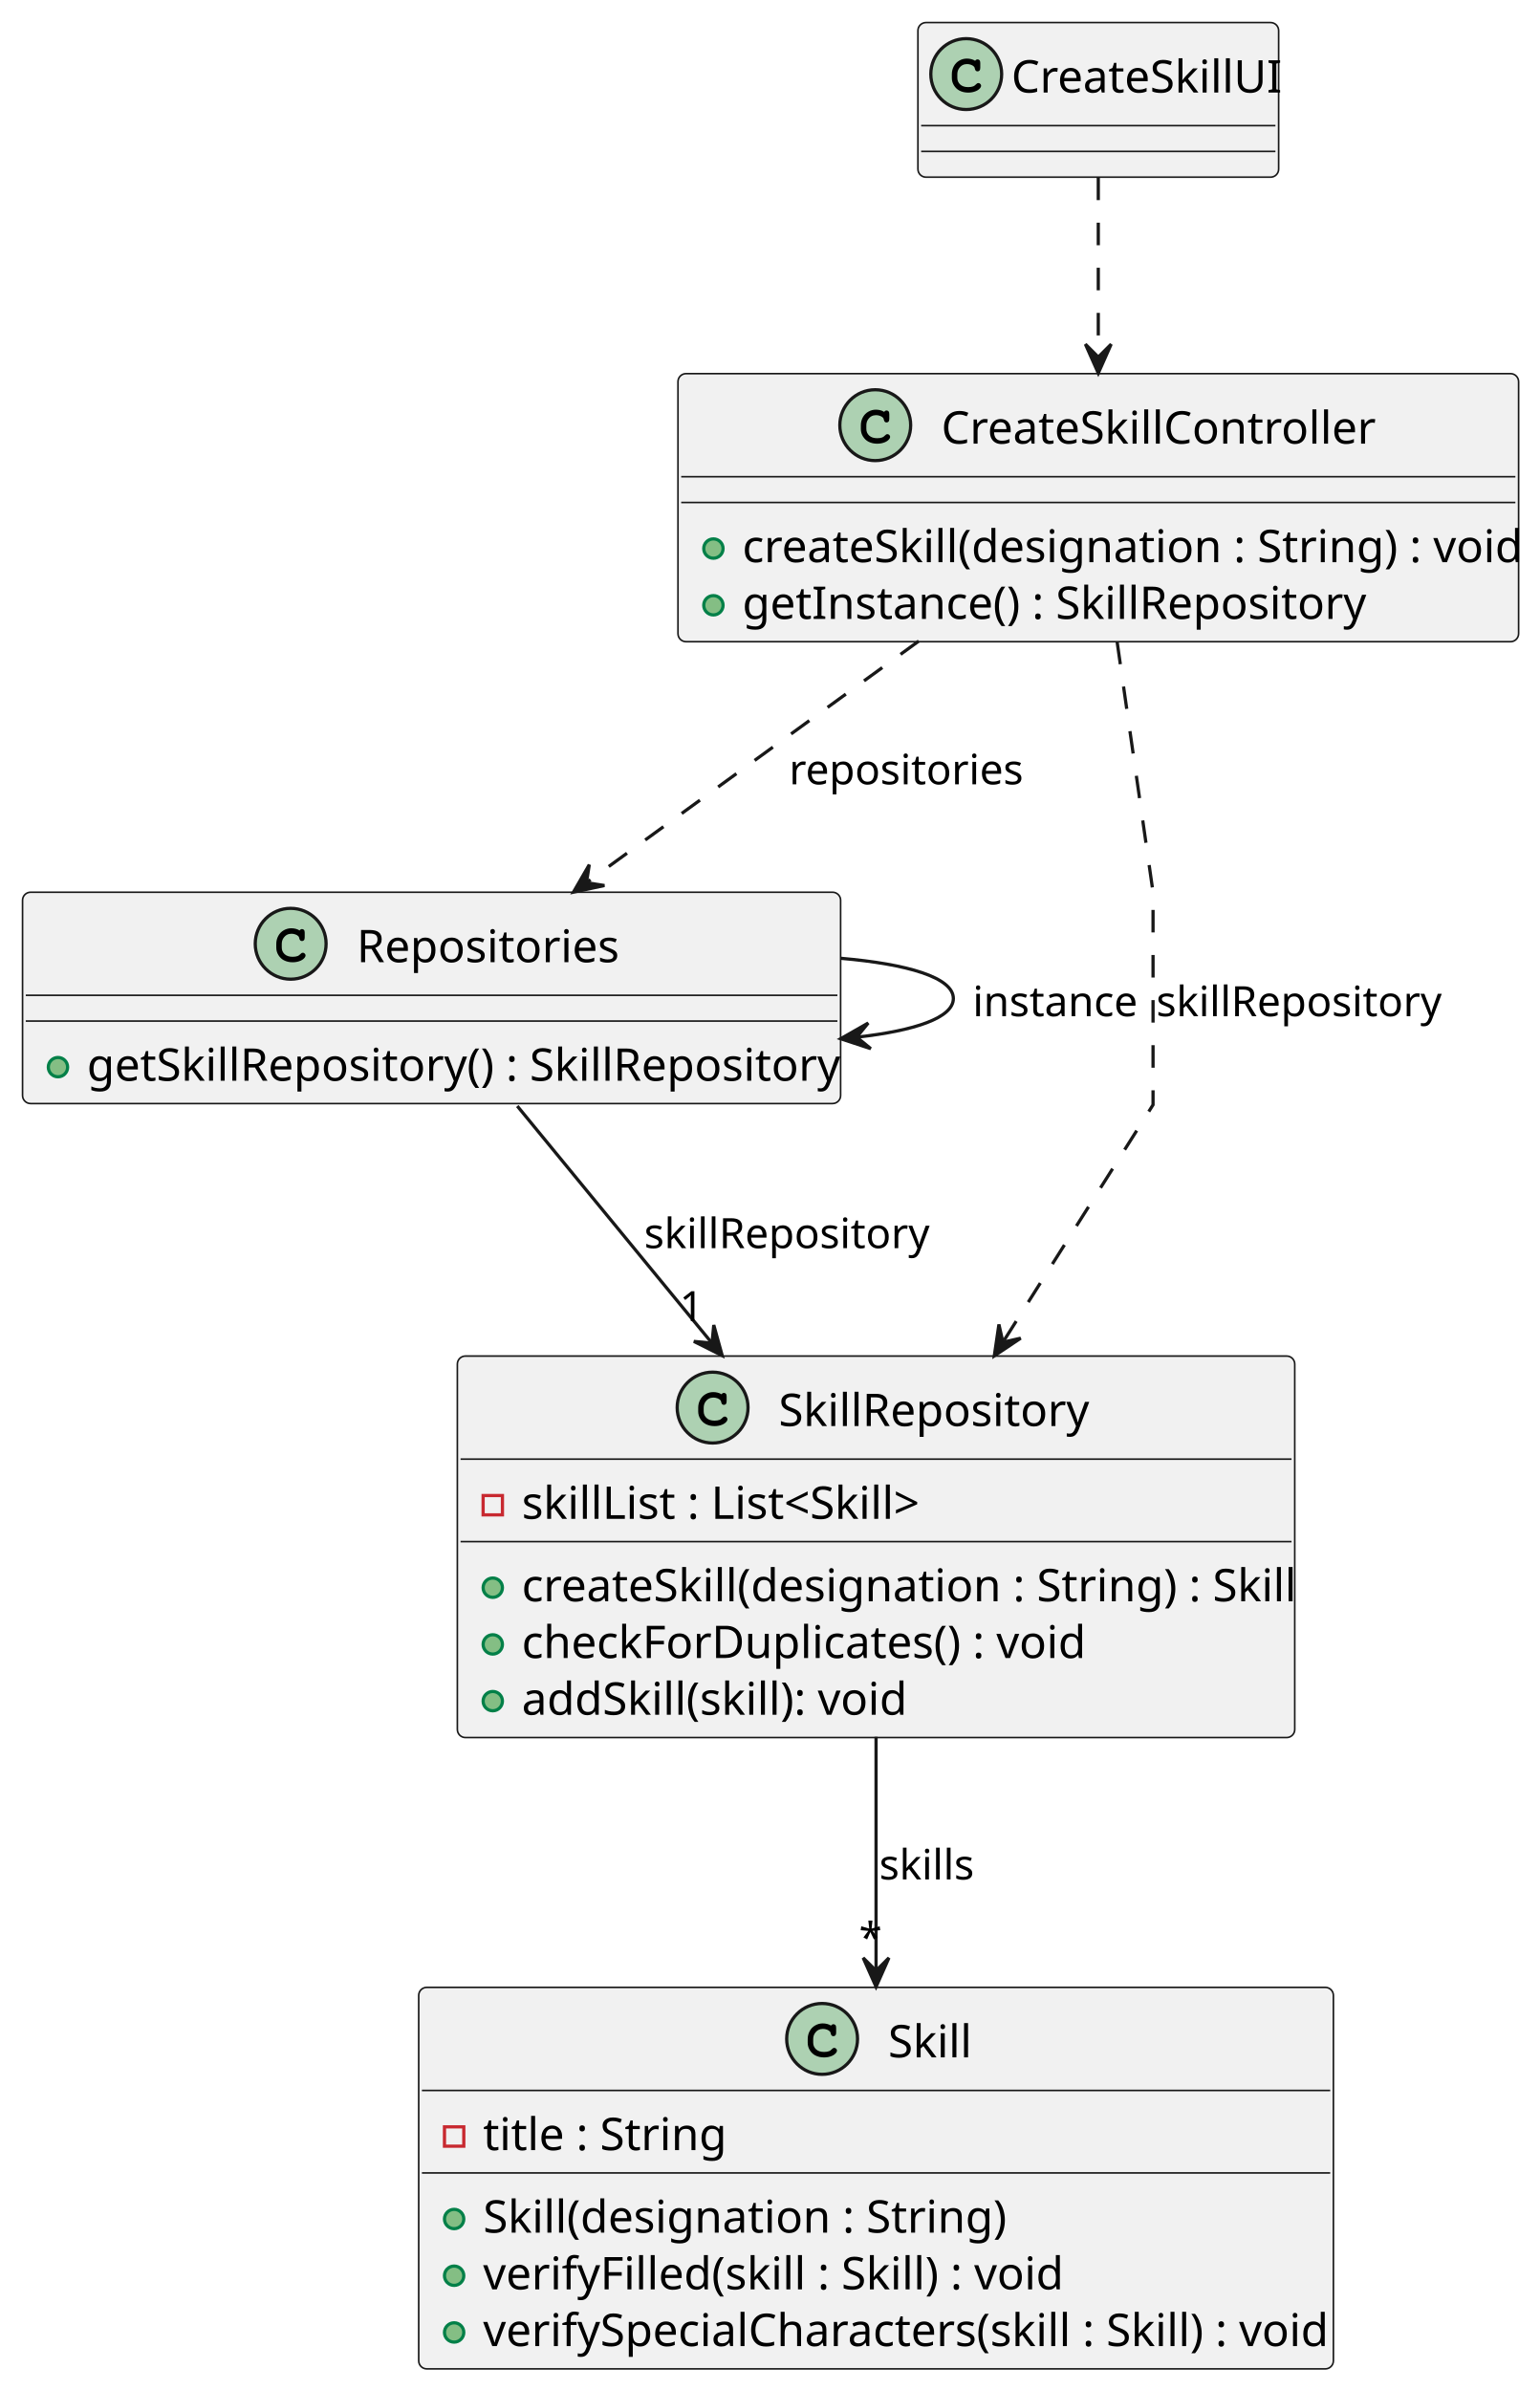
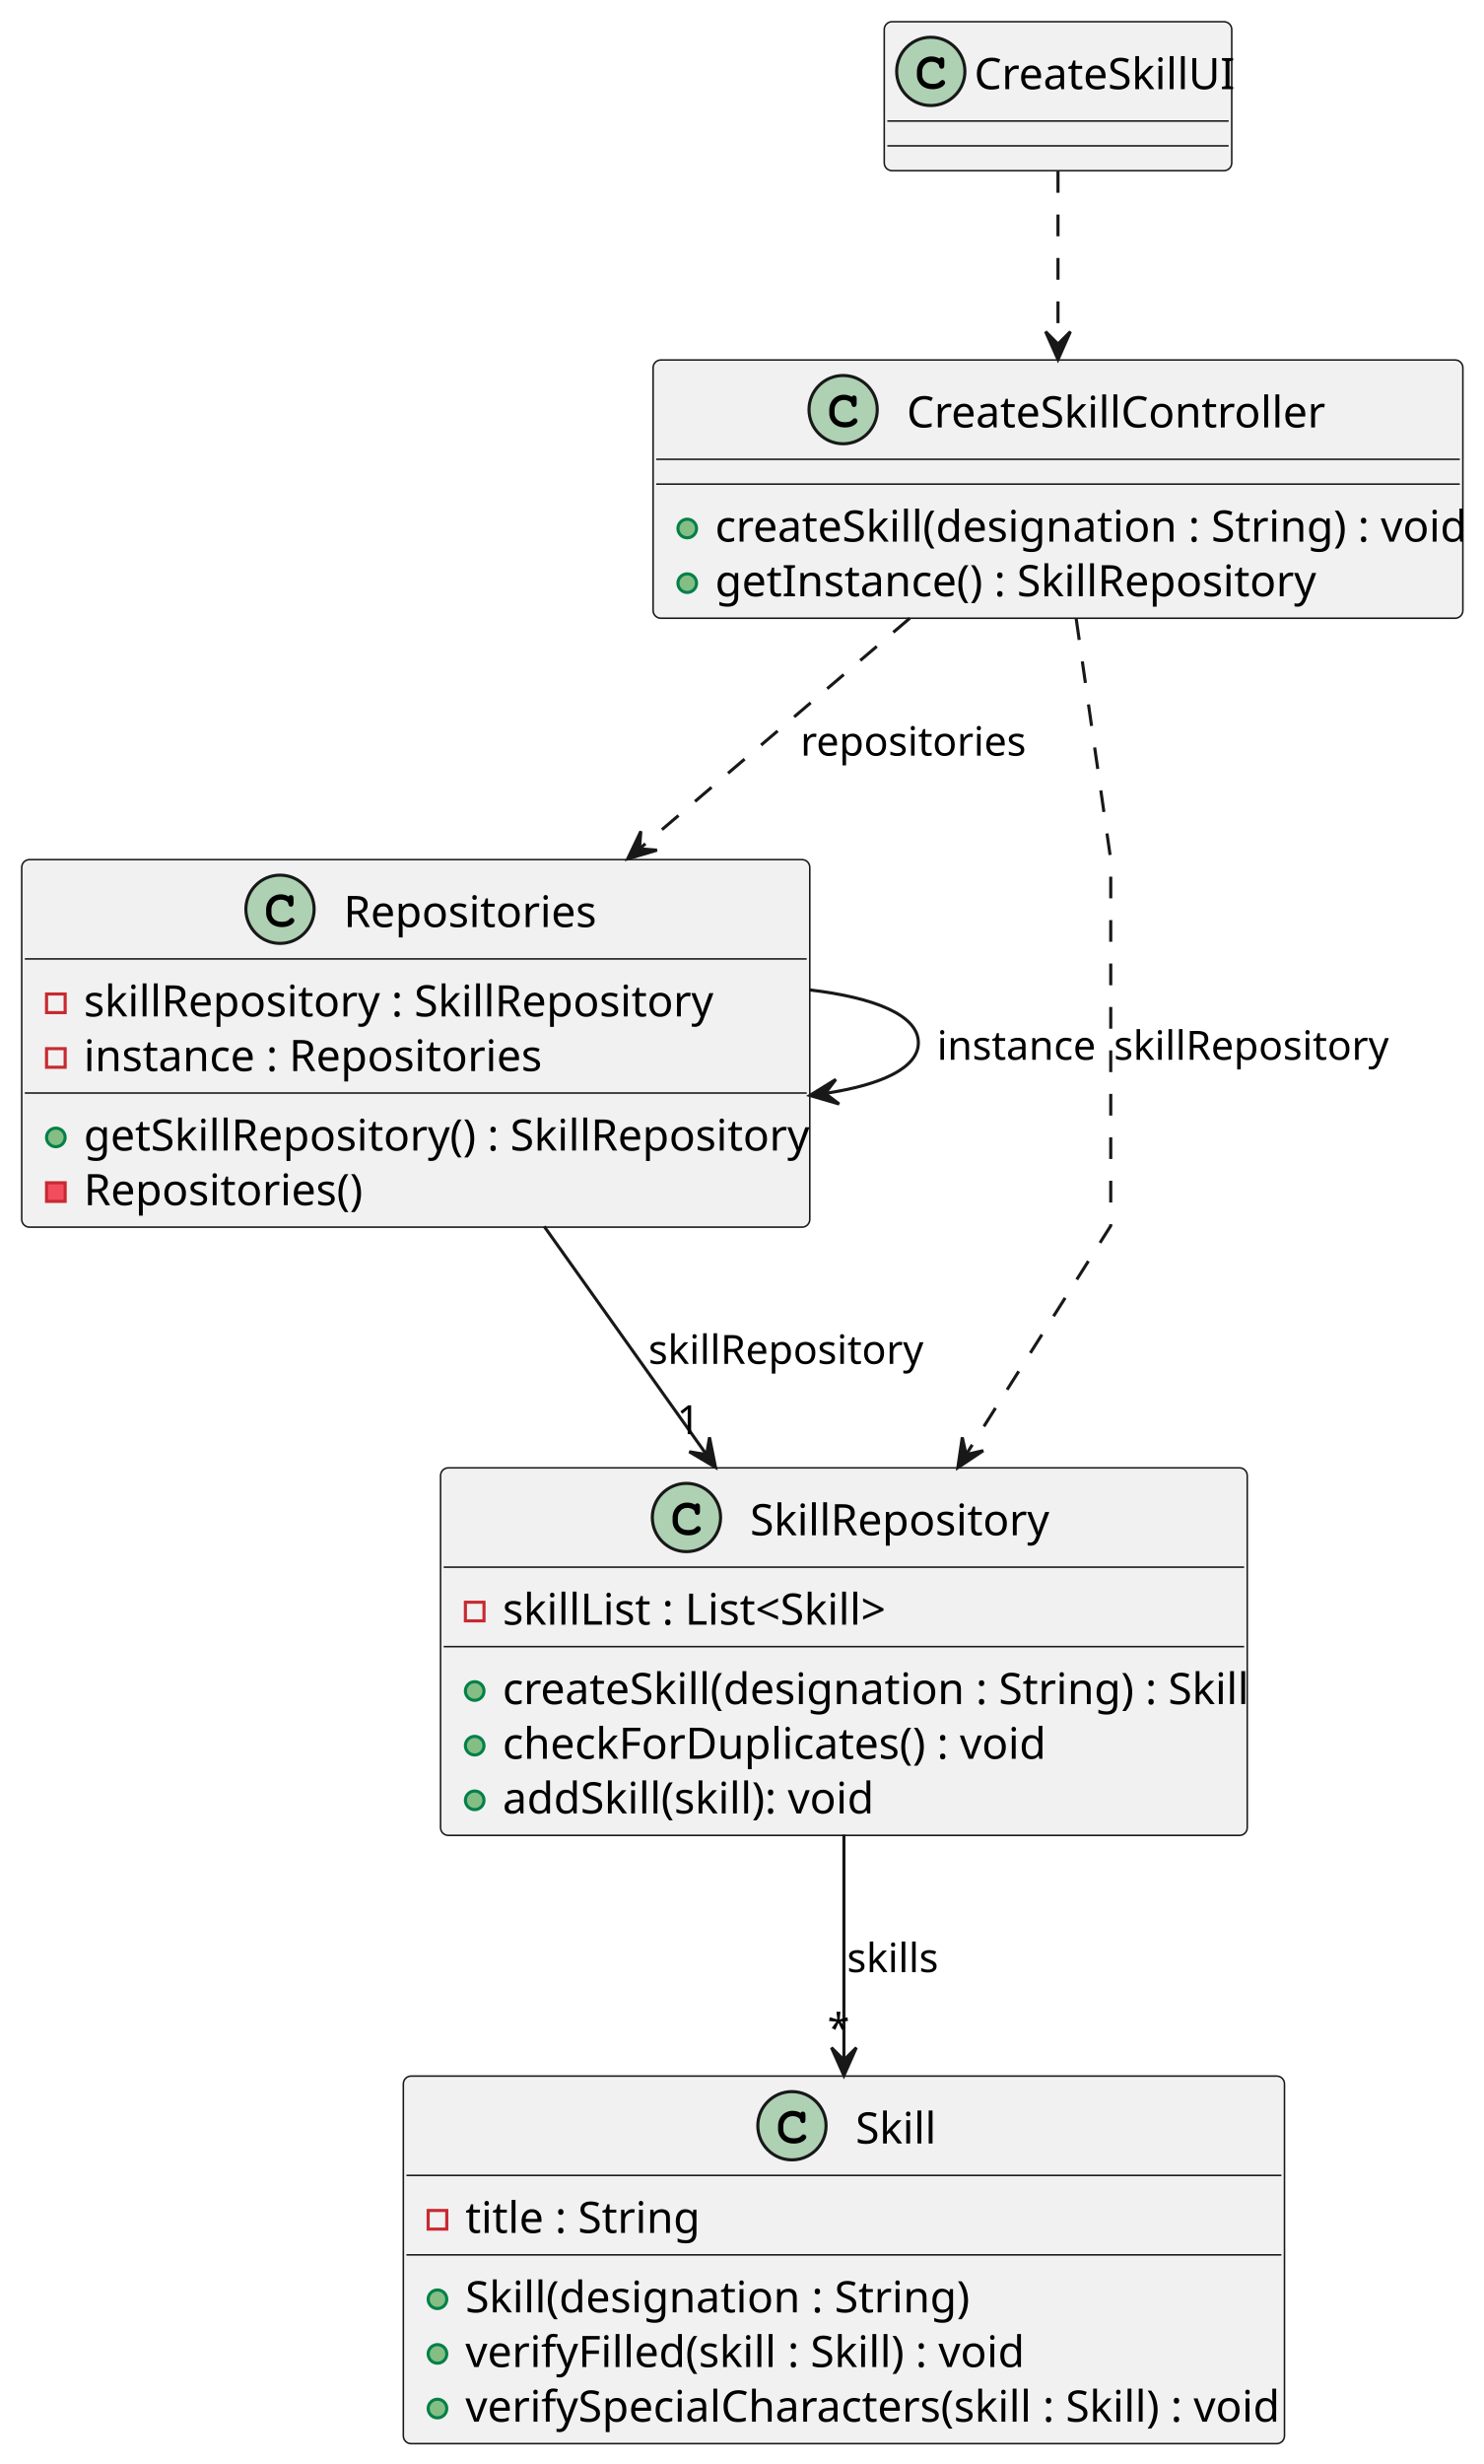
- <svg xmlns="http://www.w3.org/2000/svg" contentStyleType="text/css" height="742px" preserveAspectRatio="none" style="width:478px;height:742px;background:#FFFFFF;" version="1.1" viewBox="0 0 478 742" width="478px" zoomAndPan="magnify">
+ <svg xmlns="http://www.w3.org/2000/svg" contentStyleType="text/css" height="794px" preserveAspectRatio="none" style="width:478px;height:794px;background:#FFFFFF;" version="1.1" viewBox="0 0 478 794" width="478px" zoomAndPan="magnify">
  <defs />
  <g>
    <g id="elem_CreateSkillUI">
      <rect codeLine="7" fill="#F1F1F1" height="48" id="CreateSkillUI" rx="2.5" ry="2.5" style="stroke:#181818;stroke-width:0.5;" width="112" x="285" y="7" />
      <ellipse cx="300" cy="23" fill="#ADD1B2" rx="11" ry="11" style="stroke:#181818;stroke-width:1.0;" />
      <path d="M302.766,18.875 Q302.922,18.656 303.109,18.547 Q303.297,18.438 303.516,18.438 Q303.891,18.438 304.125,18.703 Q304.359,18.953 304.359,19.562 L304.359,21.016 Q304.359,21.625 304.125,21.891 Q303.891,22.156 303.516,22.156 Q303.172,22.156 302.969,21.953 Q302.766,21.766 302.656,21.25 Q302.609,20.891 302.422,20.703 Q302.094,20.328 301.484,20.109 Q300.875,19.891 300.25,19.891 Q299.484,19.891 298.844,20.219 Q298.219,20.547 297.719,21.297 Q297.234,22.047 297.234,23.078 L297.234,24.172 Q297.234,25.406 298.125,26.234 Q299.016,27.047 300.609,27.047 Q301.547,27.047 302.203,26.797 Q302.594,26.641 303.016,26.203 Q303.281,25.938 303.422,25.859 Q303.578,25.781 303.781,25.781 Q304.109,25.781 304.359,26.047 Q304.625,26.297 304.625,26.641 Q304.625,26.984 304.281,27.391 Q303.781,27.969 302.984,28.297 Q301.906,28.75 300.609,28.75 Q299.094,28.75 297.891,28.125 Q296.906,27.625 296.219,26.562 Q295.531,25.484 295.531,24.203 L295.531,23.047 Q295.531,21.719 296.141,20.578 Q296.766,19.422 297.859,18.812 Q298.953,18.188 300.188,18.188 Q300.922,18.188 301.562,18.359 Q302.219,18.516 302.766,18.875 Z " fill="#000000" />
      <text fill="#000000" font-family="sans-serif" font-size="14" lengthAdjust="spacing" textLength="80" x="314" y="28.729">CreateSkillUI</text>
      <line style="stroke:#181818;stroke-width:0.5;" x1="286" x2="396" y1="39" y2="39" />
      <line style="stroke:#181818;stroke-width:0.5;" x1="286" x2="396" y1="47" y2="47" />
    </g>
    <g id="elem_CreateSkillController">
      <rect codeLine="10" fill="#F1F1F1" height="83.219" id="CreateSkillController" rx="2.5" ry="2.5" style="stroke:#181818;stroke-width:0.5;" width="261" x="210.5" y="116" />
      <ellipse cx="271.75" cy="132" fill="#ADD1B2" rx="11" ry="11" style="stroke:#181818;stroke-width:1.0;" />
      <path d="M274.516,127.875 Q274.672,127.656 274.859,127.547 Q275.047,127.438 275.266,127.438 Q275.641,127.438 275.875,127.703 Q276.109,127.953 276.109,128.562 L276.109,130.016 Q276.109,130.625 275.875,130.891 Q275.641,131.156 275.266,131.156 Q274.922,131.156 274.719,130.953 Q274.516,130.766 274.406,130.25 Q274.359,129.891 274.172,129.703 Q273.844,129.328 273.234,129.109 Q272.625,128.891 272,128.891 Q271.234,128.891 270.594,129.219 Q269.969,129.547 269.469,130.297 Q268.984,131.047 268.984,132.078 L268.984,133.172 Q268.984,134.406 269.875,135.234 Q270.766,136.047 272.359,136.047 Q273.297,136.047 273.953,135.797 Q274.344,135.641 274.766,135.203 Q275.031,134.938 275.172,134.859 Q275.328,134.781 275.531,134.781 Q275.859,134.781 276.109,135.047 Q276.375,135.297 276.375,135.641 Q276.375,135.984 276.031,136.391 Q275.531,136.969 274.734,137.297 Q273.656,137.75 272.359,137.75 Q270.844,137.75 269.641,137.125 Q268.656,136.625 267.969,135.562 Q267.281,134.484 267.281,133.203 L267.281,132.047 Q267.281,130.719 267.891,129.578 Q268.516,128.422 269.609,127.812 Q270.703,127.188 271.938,127.188 Q272.672,127.188 273.312,127.359 Q273.969,127.516 274.516,127.875 Z " fill="#000000" />
      <text fill="#000000" font-family="sans-serif" font-size="14" lengthAdjust="spacing" textLength="130" x="292.25" y="137.728">CreateSkillController</text>
      <line style="stroke:#181818;stroke-width:0.5;" x1="211.5" x2="470.5" y1="148" y2="148" />
      <line style="stroke:#181818;stroke-width:0.5;" x1="211.5" x2="470.5" y1="156" y2="156" />
      <ellipse cx="221.5" cy="170.305" fill="#84BE84" rx="3" ry="3" style="stroke:#038048;stroke-width:1.0;" />
      <text fill="#000000" font-family="sans-serif" font-size="14" lengthAdjust="spacing" textLength="235" x="230.5" y="174.533">createSkill(designation : String) : void</text>
      <ellipse cx="221.5" cy="187.914" fill="#84BE84" rx="3" ry="3" style="stroke:#038048;stroke-width:1.0;" />
      <text fill="#000000" font-family="sans-serif" font-size="14" lengthAdjust="spacing" textLength="188" x="230.5" y="192.143">getInstance() : SkillRepository</text>
    </g>
    <g id="elem_Repositories">
-       <rect codeLine="15" fill="#F1F1F1" height="65.609" id="Repositories" rx="2.5" ry="2.5" style="stroke:#181818;stroke-width:0.5;" width="254" x="7" y="277" />
+       <rect codeLine="15" fill="#F1F1F1" height="118.438" id="Repositories" rx="2.5" ry="2.5" style="stroke:#181818;stroke-width:0.5;" width="254" x="7" y="277" />
      <ellipse cx="90.25" cy="293" fill="#ADD1B2" rx="11" ry="11" style="stroke:#181818;stroke-width:1.0;" />
      <path d="M93.016,288.875 Q93.172,288.656 93.359,288.547 Q93.547,288.438 93.766,288.438 Q94.141,288.438 94.375,288.703 Q94.609,288.953 94.609,289.562 L94.609,291.016 Q94.609,291.625 94.375,291.891 Q94.141,292.156 93.766,292.156 Q93.422,292.156 93.219,291.953 Q93.016,291.766 92.906,291.25 Q92.859,290.891 92.672,290.703 Q92.344,290.328 91.734,290.109 Q91.125,289.891 90.5,289.891 Q89.734,289.891 89.094,290.219 Q88.469,290.547 87.969,291.297 Q87.484,292.047 87.484,293.078 L87.484,294.172 Q87.484,295.406 88.375,296.234 Q89.266,297.047 90.859,297.047 Q91.797,297.047 92.453,296.797 Q92.844,296.641 93.266,296.203 Q93.531,295.938 93.672,295.859 Q93.828,295.781 94.031,295.781 Q94.359,295.781 94.609,296.047 Q94.875,296.297 94.875,296.641 Q94.875,296.984 94.531,297.391 Q94.031,297.969 93.234,298.297 Q92.156,298.75 90.859,298.75 Q89.344,298.75 88.141,298.125 Q87.156,297.625 86.469,296.562 Q85.781,295.484 85.781,294.203 L85.781,293.047 Q85.781,291.719 86.391,290.578 Q87.016,289.422 88.109,288.812 Q89.203,288.188 90.438,288.188 Q91.172,288.188 91.812,288.359 Q92.469,288.516 93.016,288.875 Z " fill="#000000" />
      <text fill="#000000" font-family="sans-serif" font-size="14" lengthAdjust="spacing" textLength="79" x="110.75" y="298.728">Repositories</text>
      <line style="stroke:#181818;stroke-width:0.5;" x1="8" x2="260" y1="309" y2="309" />
-       <line style="stroke:#181818;stroke-width:0.5;" x1="8" x2="260" y1="317" y2="317" />
-       <ellipse cx="18" cy="331.305" fill="#84BE84" rx="3" ry="3" style="stroke:#038048;stroke-width:1.0;" />
-       <text fill="#000000" font-family="sans-serif" font-size="14" lengthAdjust="spacing" textLength="228" x="27" y="335.533">getSkillRepository() : SkillRepository</text>
+       <rect fill="none" height="6" style="stroke:#C82930;stroke-width:1.0;" width="6" x="15" y="320.305" />
+       <text fill="#000000" font-family="sans-serif" font-size="14" lengthAdjust="spacing" textLength="196" x="27" y="327.533">skillRepository : SkillRepository</text>
+       <rect fill="none" height="6" style="stroke:#C82930;stroke-width:1.0;" width="6" x="15" y="337.914" />
+       <text fill="#000000" font-family="sans-serif" font-size="14" lengthAdjust="spacing" textLength="144" x="27" y="345.143">instance : Repositories</text>
+       <line style="stroke:#181818;stroke-width:0.5;" x1="8" x2="260" y1="352.219" y2="352.219" />
+       <ellipse cx="18" cy="366.523" fill="#84BE84" rx="3" ry="3" style="stroke:#038048;stroke-width:1.0;" />
+       <text fill="#000000" font-family="sans-serif" font-size="14" lengthAdjust="spacing" textLength="228" x="27" y="370.752">getSkillRepository() : SkillRepository</text>
+       <rect fill="#F24D5C" height="6" style="stroke:#C82930;stroke-width:1.0;" width="6" x="15" y="381.133" />
+       <text fill="#000000" font-family="sans-serif" font-size="14" lengthAdjust="spacing" textLength="89" x="27" y="388.361">Repositories()</text>
    </g>
    <g id="elem_SkillRepository">
-       <rect codeLine="19" fill="#F1F1F1" height="118.438" id="SkillRepository" rx="2.5" ry="2.5" style="stroke:#181818;stroke-width:0.5;" width="260" x="142" y="421" />
-       <ellipse cx="221.25" cy="437" fill="#ADD1B2" rx="11" ry="11" style="stroke:#181818;stroke-width:1.0;" />
-       <path d="M224.016,432.875 Q224.172,432.656 224.359,432.547 Q224.547,432.438 224.766,432.438 Q225.141,432.438 225.375,432.703 Q225.609,432.953 225.609,433.562 L225.609,435.016 Q225.609,435.625 225.375,435.891 Q225.141,436.156 224.766,436.156 Q224.422,436.156 224.219,435.953 Q224.016,435.766 223.906,435.25 Q223.859,434.891 223.672,434.703 Q223.344,434.328 222.734,434.109 Q222.125,433.891 221.5,433.891 Q220.734,433.891 220.094,434.219 Q219.469,434.547 218.969,435.297 Q218.484,436.047 218.484,437.078 L218.484,438.172 Q218.484,439.406 219.375,440.234 Q220.266,441.047 221.859,441.047 Q222.797,441.047 223.453,440.797 Q223.844,440.641 224.266,440.203 Q224.531,439.938 224.672,439.859 Q224.828,439.781 225.031,439.781 Q225.359,439.781 225.609,440.047 Q225.875,440.297 225.875,440.641 Q225.875,440.984 225.531,441.391 Q225.031,441.969 224.234,442.297 Q223.156,442.75 221.859,442.75 Q220.344,442.75 219.141,442.125 Q218.156,441.625 217.469,440.562 Q216.781,439.484 216.781,438.203 L216.781,437.047 Q216.781,435.719 217.391,434.578 Q218.016,433.422 219.109,432.812 Q220.203,432.188 221.438,432.188 Q222.172,432.188 222.812,432.359 Q223.469,432.516 224.016,432.875 Z " fill="#000000" />
-       <text fill="#000000" font-family="sans-serif" font-size="14" lengthAdjust="spacing" textLength="93" x="241.75" y="442.728">SkillRepository</text>
-       <line style="stroke:#181818;stroke-width:0.5;" x1="143" x2="401" y1="453" y2="453" />
-       <rect fill="none" height="6" style="stroke:#C82930;stroke-width:1.0;" width="6" x="150" y="464.305" />
-       <text fill="#000000" font-family="sans-serif" font-size="14" lengthAdjust="spacing" textLength="120" x="162" y="471.533">skillList : List&lt;Skill&gt;</text>
-       <line style="stroke:#181818;stroke-width:0.5;" x1="143" x2="401" y1="478.609" y2="478.609" />
-       <ellipse cx="153" cy="492.914" fill="#84BE84" rx="3" ry="3" style="stroke:#038048;stroke-width:1.0;" />
-       <text fill="#000000" font-family="sans-serif" font-size="14" lengthAdjust="spacing" textLength="234" x="162" y="497.143">createSkill(designation : String) : Skill</text>
-       <ellipse cx="153" cy="510.523" fill="#84BE84" rx="3" ry="3" style="stroke:#038048;stroke-width:1.0;" />
-       <text fill="#000000" font-family="sans-serif" font-size="14" lengthAdjust="spacing" textLength="173" x="162" y="514.752">checkForDuplicates() : void</text>
-       <ellipse cx="153" cy="528.133" fill="#84BE84" rx="3" ry="3" style="stroke:#038048;stroke-width:1.0;" />
-       <text fill="#000000" font-family="sans-serif" font-size="14" lengthAdjust="spacing" textLength="116" x="162" y="532.361">addSkill(skill): void</text>
+       <rect codeLine="22" fill="#F1F1F1" height="118.438" id="SkillRepository" rx="2.5" ry="2.5" style="stroke:#181818;stroke-width:0.5;" width="260" x="142" y="473" />
+       <ellipse cx="221.25" cy="489" fill="#ADD1B2" rx="11" ry="11" style="stroke:#181818;stroke-width:1.0;" />
+       <path d="M224.016,484.875 Q224.172,484.656 224.359,484.547 Q224.547,484.438 224.766,484.438 Q225.141,484.438 225.375,484.703 Q225.609,484.953 225.609,485.562 L225.609,487.016 Q225.609,487.625 225.375,487.891 Q225.141,488.156 224.766,488.156 Q224.422,488.156 224.219,487.953 Q224.016,487.766 223.906,487.25 Q223.859,486.891 223.672,486.703 Q223.344,486.328 222.734,486.109 Q222.125,485.891 221.5,485.891 Q220.734,485.891 220.094,486.219 Q219.469,486.547 218.969,487.297 Q218.484,488.047 218.484,489.078 L218.484,490.172 Q218.484,491.406 219.375,492.234 Q220.266,493.047 221.859,493.047 Q222.797,493.047 223.453,492.797 Q223.844,492.641 224.266,492.203 Q224.531,491.938 224.672,491.859 Q224.828,491.781 225.031,491.781 Q225.359,491.781 225.609,492.047 Q225.875,492.297 225.875,492.641 Q225.875,492.984 225.531,493.391 Q225.031,493.969 224.234,494.297 Q223.156,494.75 221.859,494.75 Q220.344,494.75 219.141,494.125 Q218.156,493.625 217.469,492.562 Q216.781,491.484 216.781,490.203 L216.781,489.047 Q216.781,487.719 217.391,486.578 Q218.016,485.422 219.109,484.812 Q220.203,484.188 221.438,484.188 Q222.172,484.188 222.812,484.359 Q223.469,484.516 224.016,484.875 Z " fill="#000000" />
+       <text fill="#000000" font-family="sans-serif" font-size="14" lengthAdjust="spacing" textLength="93" x="241.75" y="494.728">SkillRepository</text>
+       <line style="stroke:#181818;stroke-width:0.5;" x1="143" x2="401" y1="505" y2="505" />
+       <rect fill="none" height="6" style="stroke:#C82930;stroke-width:1.0;" width="6" x="150" y="516.305" />
+       <text fill="#000000" font-family="sans-serif" font-size="14" lengthAdjust="spacing" textLength="120" x="162" y="523.533">skillList : List&lt;Skill&gt;</text>
+       <line style="stroke:#181818;stroke-width:0.5;" x1="143" x2="401" y1="530.609" y2="530.609" />
+       <ellipse cx="153" cy="544.914" fill="#84BE84" rx="3" ry="3" style="stroke:#038048;stroke-width:1.0;" />
+       <text fill="#000000" font-family="sans-serif" font-size="14" lengthAdjust="spacing" textLength="234" x="162" y="549.143">createSkill(designation : String) : Skill</text>
+       <ellipse cx="153" cy="562.523" fill="#84BE84" rx="3" ry="3" style="stroke:#038048;stroke-width:1.0;" />
+       <text fill="#000000" font-family="sans-serif" font-size="14" lengthAdjust="spacing" textLength="173" x="162" y="566.752">checkForDuplicates() : void</text>
+       <ellipse cx="153" cy="580.133" fill="#84BE84" rx="3" ry="3" style="stroke:#038048;stroke-width:1.0;" />
+       <text fill="#000000" font-family="sans-serif" font-size="14" lengthAdjust="spacing" textLength="116" x="162" y="584.361">addSkill(skill): void</text>
    </g>
    <g id="elem_Skill">
-       <rect codeLine="26" fill="#F1F1F1" height="118.438" id="Skill" rx="2.5" ry="2.5" style="stroke:#181818;stroke-width:0.5;" width="284" x="130" y="617" />
-       <ellipse cx="255.25" cy="633" fill="#ADD1B2" rx="11" ry="11" style="stroke:#181818;stroke-width:1.0;" />
-       <path d="M258.016,628.875 Q258.172,628.656 258.359,628.547 Q258.547,628.438 258.766,628.438 Q259.141,628.438 259.375,628.703 Q259.609,628.953 259.609,629.562 L259.609,631.016 Q259.609,631.625 259.375,631.891 Q259.141,632.156 258.766,632.156 Q258.422,632.156 258.219,631.953 Q258.016,631.766 257.906,631.25 Q257.859,630.891 257.672,630.703 Q257.344,630.328 256.734,630.109 Q256.125,629.891 255.5,629.891 Q254.734,629.891 254.094,630.219 Q253.469,630.547 252.969,631.297 Q252.484,632.047 252.484,633.078 L252.484,634.172 Q252.484,635.406 253.375,636.234 Q254.266,637.047 255.859,637.047 Q256.797,637.047 257.453,636.797 Q257.844,636.641 258.266,636.203 Q258.531,635.938 258.672,635.859 Q258.828,635.781 259.031,635.781 Q259.359,635.781 259.609,636.047 Q259.875,636.297 259.875,636.641 Q259.875,636.984 259.531,637.391 Q259.031,637.969 258.234,638.297 Q257.156,638.75 255.859,638.75 Q254.344,638.75 253.141,638.125 Q252.156,637.625 251.469,636.562 Q250.781,635.484 250.781,634.203 L250.781,633.047 Q250.781,631.719 251.391,630.578 Q252.016,629.422 253.109,628.812 Q254.203,628.188 255.438,628.188 Q256.172,628.188 256.812,628.359 Q257.469,628.516 258.016,628.875 Z " fill="#000000" />
-       <text fill="#000000" font-family="sans-serif" font-size="14" lengthAdjust="spacing" textLength="25" x="275.75" y="638.729">Skill</text>
-       <line style="stroke:#181818;stroke-width:0.5;" x1="131" x2="413" y1="649" y2="649" />
-       <rect fill="none" height="6" style="stroke:#C82930;stroke-width:1.0;" width="6" x="138" y="660.305" />
-       <text fill="#000000" font-family="sans-serif" font-size="14" lengthAdjust="spacing" textLength="71" x="150" y="667.533">title : String</text>
-       <line style="stroke:#181818;stroke-width:0.5;" x1="131" x2="413" y1="674.609" y2="674.609" />
-       <ellipse cx="141" cy="688.914" fill="#84BE84" rx="3" ry="3" style="stroke:#038048;stroke-width:1.0;" />
-       <text fill="#000000" font-family="sans-serif" font-size="14" lengthAdjust="spacing" textLength="157" x="150" y="693.143">Skill(designation : String)</text>
-       <ellipse cx="141" cy="706.523" fill="#84BE84" rx="3" ry="3" style="stroke:#038048;stroke-width:1.0;" />
-       <text fill="#000000" font-family="sans-serif" font-size="14" lengthAdjust="spacing" textLength="176" x="150" y="710.752">verifyFilled(skill : Skill) : void</text>
-       <ellipse cx="141" cy="724.133" fill="#84BE84" rx="3" ry="3" style="stroke:#038048;stroke-width:1.0;" />
-       <text fill="#000000" font-family="sans-serif" font-size="14" lengthAdjust="spacing" textLength="258" x="150" y="728.361">verifySpecialCharacters(skill : Skill) : void</text>
+       <rect codeLine="29" fill="#F1F1F1" height="118.438" id="Skill" rx="2.5" ry="2.5" style="stroke:#181818;stroke-width:0.5;" width="284" x="130" y="669" />
+       <ellipse cx="255.25" cy="685" fill="#ADD1B2" rx="11" ry="11" style="stroke:#181818;stroke-width:1.0;" />
+       <path d="M258.016,680.875 Q258.172,680.656 258.359,680.547 Q258.547,680.438 258.766,680.438 Q259.141,680.438 259.375,680.703 Q259.609,680.953 259.609,681.562 L259.609,683.016 Q259.609,683.625 259.375,683.891 Q259.141,684.156 258.766,684.156 Q258.422,684.156 258.219,683.953 Q258.016,683.766 257.906,683.25 Q257.859,682.891 257.672,682.703 Q257.344,682.328 256.734,682.109 Q256.125,681.891 255.5,681.891 Q254.734,681.891 254.094,682.219 Q253.469,682.547 252.969,683.297 Q252.484,684.047 252.484,685.078 L252.484,686.172 Q252.484,687.406 253.375,688.234 Q254.266,689.047 255.859,689.047 Q256.797,689.047 257.453,688.797 Q257.844,688.641 258.266,688.203 Q258.531,687.938 258.672,687.859 Q258.828,687.781 259.031,687.781 Q259.359,687.781 259.609,688.047 Q259.875,688.297 259.875,688.641 Q259.875,688.984 259.531,689.391 Q259.031,689.969 258.234,690.297 Q257.156,690.75 255.859,690.75 Q254.344,690.75 253.141,690.125 Q252.156,689.625 251.469,688.562 Q250.781,687.484 250.781,686.203 L250.781,685.047 Q250.781,683.719 251.391,682.578 Q252.016,681.422 253.109,680.812 Q254.203,680.188 255.438,680.188 Q256.172,680.188 256.812,680.359 Q257.469,680.516 258.016,680.875 Z " fill="#000000" />
+       <text fill="#000000" font-family="sans-serif" font-size="14" lengthAdjust="spacing" textLength="25" x="275.75" y="690.729">Skill</text>
+       <line style="stroke:#181818;stroke-width:0.5;" x1="131" x2="413" y1="701" y2="701" />
+       <rect fill="none" height="6" style="stroke:#C82930;stroke-width:1.0;" width="6" x="138" y="712.305" />
+       <text fill="#000000" font-family="sans-serif" font-size="14" lengthAdjust="spacing" textLength="71" x="150" y="719.533">title : String</text>
+       <line style="stroke:#181818;stroke-width:0.5;" x1="131" x2="413" y1="726.609" y2="726.609" />
+       <ellipse cx="141" cy="740.914" fill="#84BE84" rx="3" ry="3" style="stroke:#038048;stroke-width:1.0;" />
+       <text fill="#000000" font-family="sans-serif" font-size="14" lengthAdjust="spacing" textLength="157" x="150" y="745.143">Skill(designation : String)</text>
+       <ellipse cx="141" cy="758.523" fill="#84BE84" rx="3" ry="3" style="stroke:#038048;stroke-width:1.0;" />
+       <text fill="#000000" font-family="sans-serif" font-size="14" lengthAdjust="spacing" textLength="176" x="150" y="762.752">verifyFilled(skill : Skill) : void</text>
+       <ellipse cx="141" cy="776.133" fill="#84BE84" rx="3" ry="3" style="stroke:#038048;stroke-width:1.0;" />
+       <text fill="#000000" font-family="sans-serif" font-size="14" lengthAdjust="spacing" textLength="258" x="150" y="780.361">verifySpecialCharacters(skill : Skill) : void</text>
    </g>
    <g id="link_CreateSkillUI_CreateSkillController">
-       <path codeLine="33" d="M341,55.13 C341,70.68 341,91.72 341,110.6 " fill="none" id="CreateSkillUI-to-CreateSkillController" style="stroke:#181818;stroke-width:1.0;stroke-dasharray:7.0,7.0;" />
+       <path codeLine="36" d="M341,55.13 C341,70.68 341,91.72 341,110.6 " fill="none" id="CreateSkillUI-to-CreateSkillController" style="stroke:#181818;stroke-width:1.0;stroke-dasharray:7.0,7.0;" />
      <polygon fill="#181818" points="341,115.86,345,106.86,341,110.86,337,106.86,341,115.86" style="stroke:#181818;stroke-width:1.0;" />
    </g>
    <g id="link_Repositories_SkillRepository">
-       <path codeLine="34" d="M160.61,343.39 C177.71,364.21 200.48,391.93 220.97,416.88 " fill="none" id="Repositories-to-SkillRepository" style="stroke:#181818;stroke-width:1.0;" />
-       <polygon fill="#181818" points="224.24,420.86,221.614,411.368,221.065,416.998,215.434,416.449,224.24,420.86" style="stroke:#181818;stroke-width:1.0;" />
-       <text fill="#000000" font-family="sans-serif" font-size="13" lengthAdjust="spacing" textLength="85" x="200" y="387.495">skillRepository</text>
-       <text fill="#000000" font-family="sans-serif" font-size="13" lengthAdjust="spacing" textLength="7" x="210.993" y="410.167">1</text>
+       <path codeLine="37" d="M175.4,395.21 C191.85,418.32 210.79,444.96 227.53,468.48 " fill="none" id="Repositories-to-SkillRepository" style="stroke:#181818;stroke-width:1.0;" />
+       <polygon fill="#181818" points="230.62,472.83,228.679,463.174,227.729,468.751,222.152,467.8,230.62,472.83" style="stroke:#181818;stroke-width:1.0;" />
+       <text fill="#000000" font-family="sans-serif" font-size="13" lengthAdjust="spacing" textLength="85" x="209" y="439.495">skillRepository</text>
+       <text fill="#000000" font-family="sans-serif" font-size="13" lengthAdjust="spacing" textLength="7" x="218.15" y="462.134">1</text>
    </g>
    <g id="link_Repositories_Repositories">
-       <path codeLine="35" d="M261.01,297.51 C281.75,299.3 296,303.46 296,310 C296,315.98 284.09,319.97 266.21,321.98 " fill="none" id="Repositories-to-Repositories" style="stroke:#181818;stroke-width:1.0;" />
-       <polygon fill="#181818" points="261.01,322.49,270.365,325.569,265.985,321.99,269.565,317.609,261.01,322.49" style="stroke:#181818;stroke-width:1.0;" />
-       <text fill="#000000" font-family="sans-serif" font-size="13" lengthAdjust="spacing" textLength="49" x="302" y="315.495">instance</text>
+       <path codeLine="38" d="M261.01,319 C281.75,321.43 296,327.1 296,336 C296,344.14 284.09,349.57 266.21,352.3 " fill="none" id="Repositories-to-Repositories" style="stroke:#181818;stroke-width:1.0;" />
+       <polygon fill="#181818" points="261.01,353,270.465,355.756,265.965,352.329,269.392,347.828,261.01,353" style="stroke:#181818;stroke-width:1.0;" />
+       <text fill="#000000" font-family="sans-serif" font-size="13" lengthAdjust="spacing" textLength="49" x="302" y="341.495">instance</text>
    </g>
    <g id="link_SkillRepository_Skill">
-       <path codeLine="36" d="M272,539.21 C272,562.03 272,588.29 272,611.6 " fill="none" id="SkillRepository-to-Skill" style="stroke:#181818;stroke-width:1.0;" />
-       <polygon fill="#181818" points="272,616.83,276,607.83,272,611.83,268,607.83,272,616.83" style="stroke:#181818;stroke-width:1.0;" />
-       <text fill="#000000" font-family="sans-serif" font-size="13" lengthAdjust="spacing" textLength="30" x="273" y="583.495">skills</text>
-       <text fill="#000000" font-family="sans-serif" font-size="13" lengthAdjust="spacing" textLength="5" x="266.695" y="606.134">*</text>
+       <path codeLine="39" d="M272,591.21 C272,614.03 272,640.29 272,663.6 " fill="none" id="SkillRepository-to-Skill" style="stroke:#181818;stroke-width:1.0;" />
+       <polygon fill="#181818" points="272,668.83,276,659.83,272,663.83,268,659.83,272,668.83" style="stroke:#181818;stroke-width:1.0;" />
+       <text fill="#000000" font-family="sans-serif" font-size="13" lengthAdjust="spacing" textLength="30" x="273" y="635.495">skills</text>
+       <text fill="#000000" font-family="sans-serif" font-size="13" lengthAdjust="spacing" textLength="5" x="266.695" y="658.134">*</text>
    </g>
    <g id="link_CreateSkillController_Repositories">
-       <path codeLine="37" d="M285.26,199.03 C253.05,222.44 212.95,251.6 182.13,274.01 " fill="none" id="CreateSkillController-to-Repositories" style="stroke:#181818;stroke-width:1.0;stroke-dasharray:7.0,7.0;" />
-       <polygon fill="#181818" points="178.04,276.98,187.67,274.917,182.082,274.037,182.962,268.449,178.04,276.98" style="stroke:#181818;stroke-width:1.0;" />
-       <text fill="#000000" font-family="sans-serif" font-size="13" lengthAdjust="spacing" textLength="67" x="245" y="243.495">repositories</text>
+       <path codeLine="40" d="M293.25,199.21 C267.43,221.23 235,248.88 206.16,273.47 " fill="none" id="CreateSkillController-to-Repositories" style="stroke:#181818;stroke-width:1.0;stroke-dasharray:7.0,7.0;" />
+       <polygon fill="#181818" points="202.3,276.76,211.743,273.96,206.103,273.514,206.549,267.875,202.3,276.76" style="stroke:#181818;stroke-width:1.0;" />
+       <text fill="#000000" font-family="sans-serif" font-size="13" lengthAdjust="spacing" textLength="67" x="258" y="243.495">repositories</text>
    </g>
    <g id="link_CreateSkillController_SkillRepository">
-       <path codeLine="38" d="M346.85,199.28 C351.77,233.56 358,277 358,277 C358,277 358,343 358,343 C358,343 334.08,380.83 311.47,416.58 " fill="none" id="CreateSkillController-to-SkillRepository" style="stroke:#181818;stroke-width:1.0;stroke-dasharray:7.0,7.0;" />
-       <polygon fill="#181818" points="308.72,420.93,316.909,415.458,311.39,416.703,310.145,411.185,308.72,420.93" style="stroke:#181818;stroke-width:1.0;" />
-       <text fill="#000000" font-family="sans-serif" font-size="13" lengthAdjust="spacing" textLength="85" x="359" y="315.495">skillRepository</text>
+       <path codeLine="41" d="M346.85,199.28 C351.77,233.56 358,277 358,277 C358,277 358,395 358,395 C358,395 334.08,432.83 311.47,468.58 " fill="none" id="CreateSkillController-to-SkillRepository" style="stroke:#181818;stroke-width:1.0;stroke-dasharray:7.0,7.0;" />
+       <polygon fill="#181818" points="308.72,472.93,316.909,467.458,311.39,468.703,310.145,463.185,308.72,472.93" style="stroke:#181818;stroke-width:1.0;" />
+       <text fill="#000000" font-family="sans-serif" font-size="13" lengthAdjust="spacing" textLength="85" x="359" y="341.495">skillRepository</text>
    </g>
  </g>
</svg>
